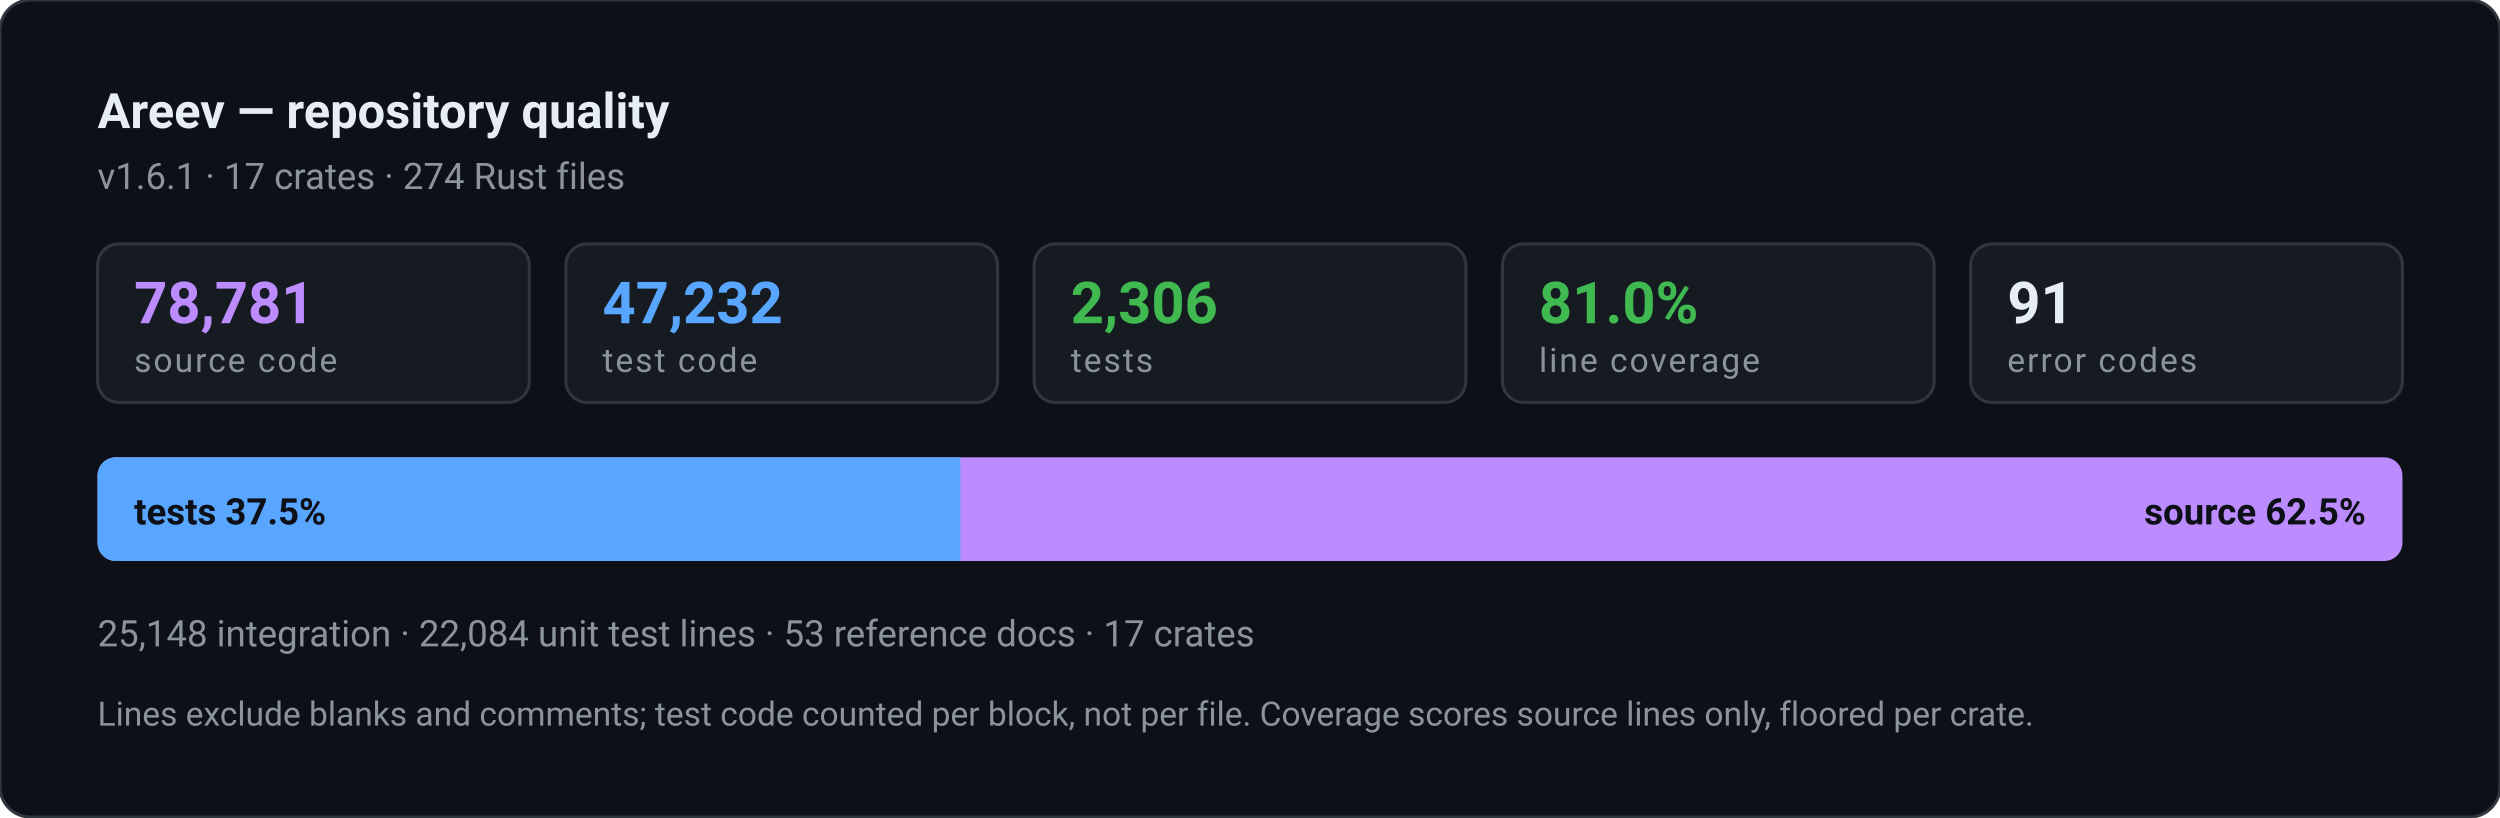
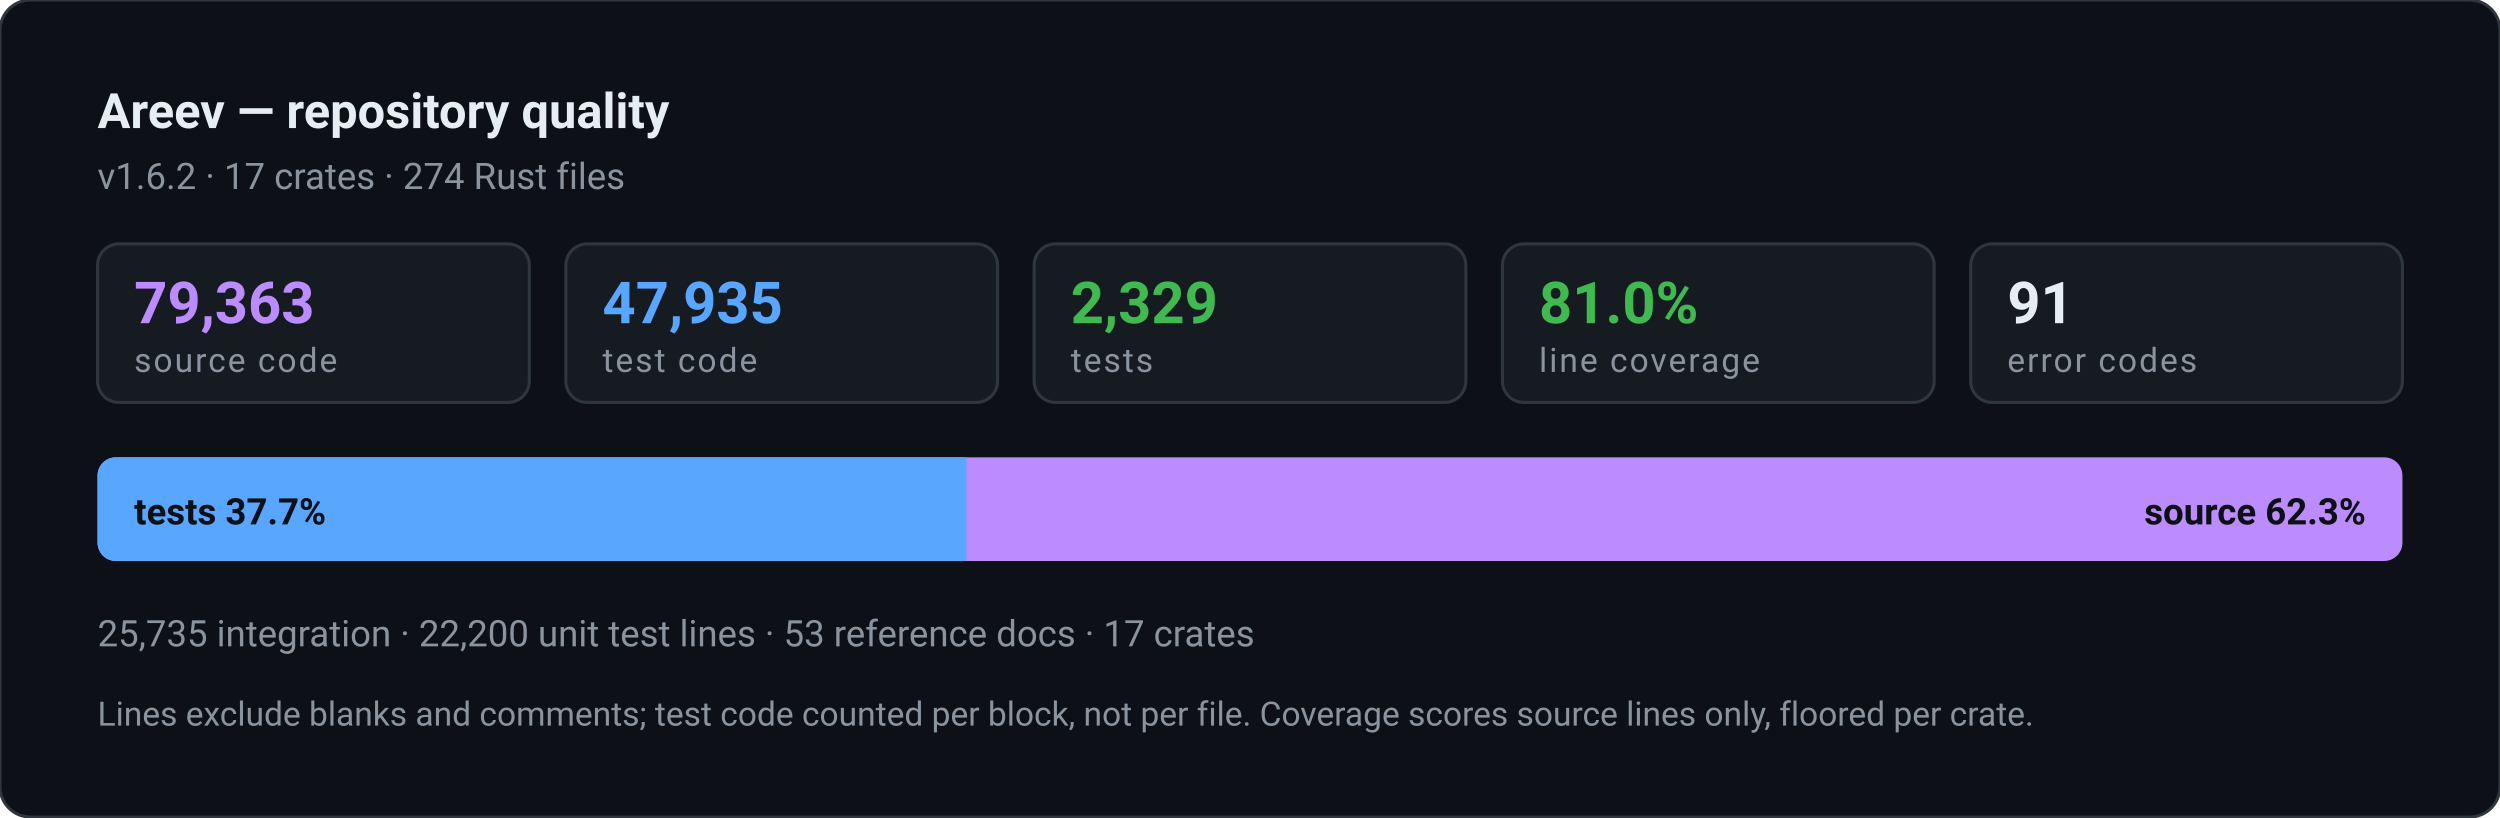
- <svg xmlns="http://www.w3.org/2000/svg" width="820" height="268" viewBox="0 0 820 268" role="img" aria-label="Areev repository quality: 47,232 lines of test code against 78,781 lines of source, 2,306 tests, 81.0% line coverage">
+ <svg xmlns="http://www.w3.org/2000/svg" width="820" height="268" viewBox="0 0 820 268" role="img" aria-label="Areev repository quality: 47,935 lines of test code against 79,363 lines of source, 2,329 tests, 81.0% line coverage">
  <style>text{font-family:ui-sans-serif,-apple-system,"Segoe UI",Roboto,Helvetica,Arial,sans-serif}.n{font-weight:700;font-variant-numeric:tabular-nums}.l{font-size:11px;letter-spacing:.06em;text-transform:uppercase}</style>
  <rect width="820" height="268" rx="10" fill="#0d1117" stroke="#30363d" />
  <text x="32" y="42" class="n" font-size="16" fill="#e6edf3">Areev — repository quality</text>
-   <text x="32" y="62" font-size="12" fill="#8b949e">v1.6.1 · 17 crates · 274 Rust files</text>
+   <text x="32" y="62" font-size="12" fill="#8b949e">v1.6.2 · 17 crates · 274 Rust files</text>
  <rect x="32.0" y="80" width="141.6" height="52" rx="7" fill="#161b22" stroke="#30363d" />
-   <text x="44.0" y="106" class="n" font-size="19" fill="#bc8cff">78,781</text>
+   <text x="44.0" y="106" class="n" font-size="19" fill="#bc8cff">79,363</text>
  <text x="44.0" y="122" class="l" fill="#8b949e">source code</text>
  <rect x="185.6" y="80" width="141.6" height="52" rx="7" fill="#161b22" stroke="#30363d" />
-   <text x="197.6" y="106" class="n" font-size="19" fill="#58a6ff">47,232</text>
+   <text x="197.6" y="106" class="n" font-size="19" fill="#58a6ff">47,935</text>
  <text x="197.6" y="122" class="l" fill="#8b949e">test code</text>
  <rect x="339.2" y="80" width="141.6" height="52" rx="7" fill="#161b22" stroke="#30363d" />
-   <text x="351.2" y="106" class="n" font-size="19" fill="#3fb950">2,306</text>
+   <text x="351.2" y="106" class="n" font-size="19" fill="#3fb950">2,329</text>
  <text x="351.2" y="122" class="l" fill="#8b949e">tests</text>
  <rect x="492.8" y="80" width="141.6" height="52" rx="7" fill="#161b22" stroke="#30363d" />
  <text x="504.8" y="106" class="n" font-size="19" fill="#3fb950">81.0%</text>
  <text x="504.8" y="122" class="l" fill="#8b949e">line coverage</text>
  <rect x="646.4" y="80" width="141.6" height="52" rx="7" fill="#161b22" stroke="#30363d" />
  <text x="658.4" y="106" class="n" font-size="19" fill="#e6edf3">91</text>
  <text x="658.4" y="122" class="l" fill="#8b949e">error codes</text>
  <rect x="32" y="150" width="756" height="34" rx="6" fill="#bc8cff" />
-   <path d="M32 156a6 6 0 0 1 6-6h277v34h-277a6 6 0 0 1-6-6z" fill="#58a6ff" />
-   <text x="44" y="172" class="n" font-size="12" fill="#0d1117">tests 37.5%</text>
-   <text x="776" y="172" class="n" font-size="12" fill="#0d1117" text-anchor="end">source 62.5%</text>
-   <text x="32" y="212" font-size="12" fill="#8b949e">25,148 integration · 22,084 unit test lines · 53 reference docs · 17 crates</text>
+   <path d="M32 156a6 6 0 0 1 6-6h279v34h-279a6 6 0 0 1-6-6z" fill="#58a6ff" />
+   <text x="44" y="172" class="n" font-size="12" fill="#0d1117">tests 37.7%</text>
+   <text x="776" y="172" class="n" font-size="12" fill="#0d1117" text-anchor="end">source 62.3%</text>
+   <text x="32" y="212" font-size="12" fill="#8b949e">25,735 integration · 22,200 unit test lines · 53 reference docs · 17 crates</text>
  <text x="32" y="238" font-size="11" fill="#8b949e">Lines exclude blanks and comments; test code counted per block, not per file. Coverage scores source lines only, floored per crate.</text>
</svg>
